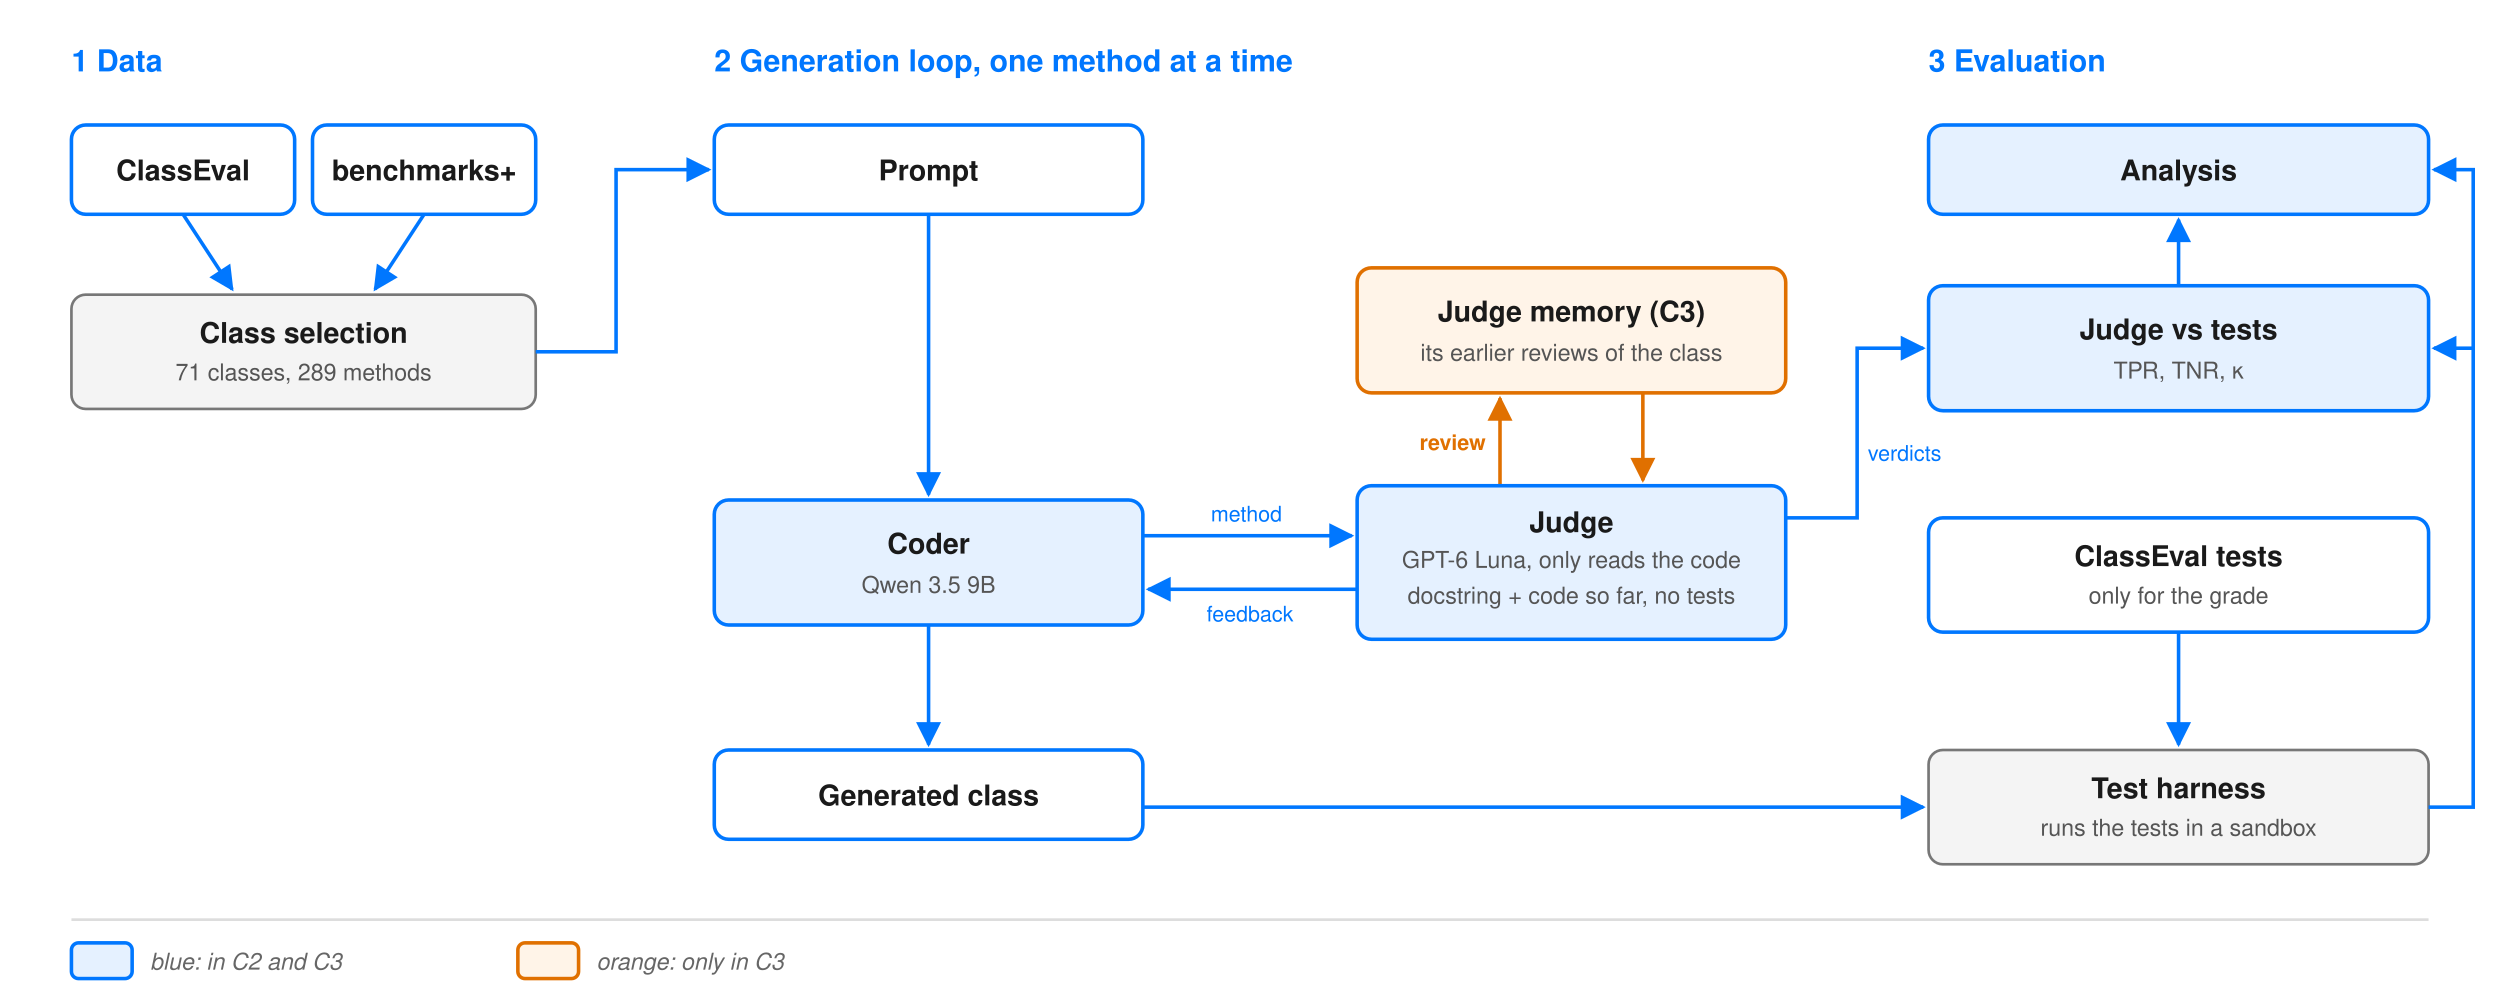
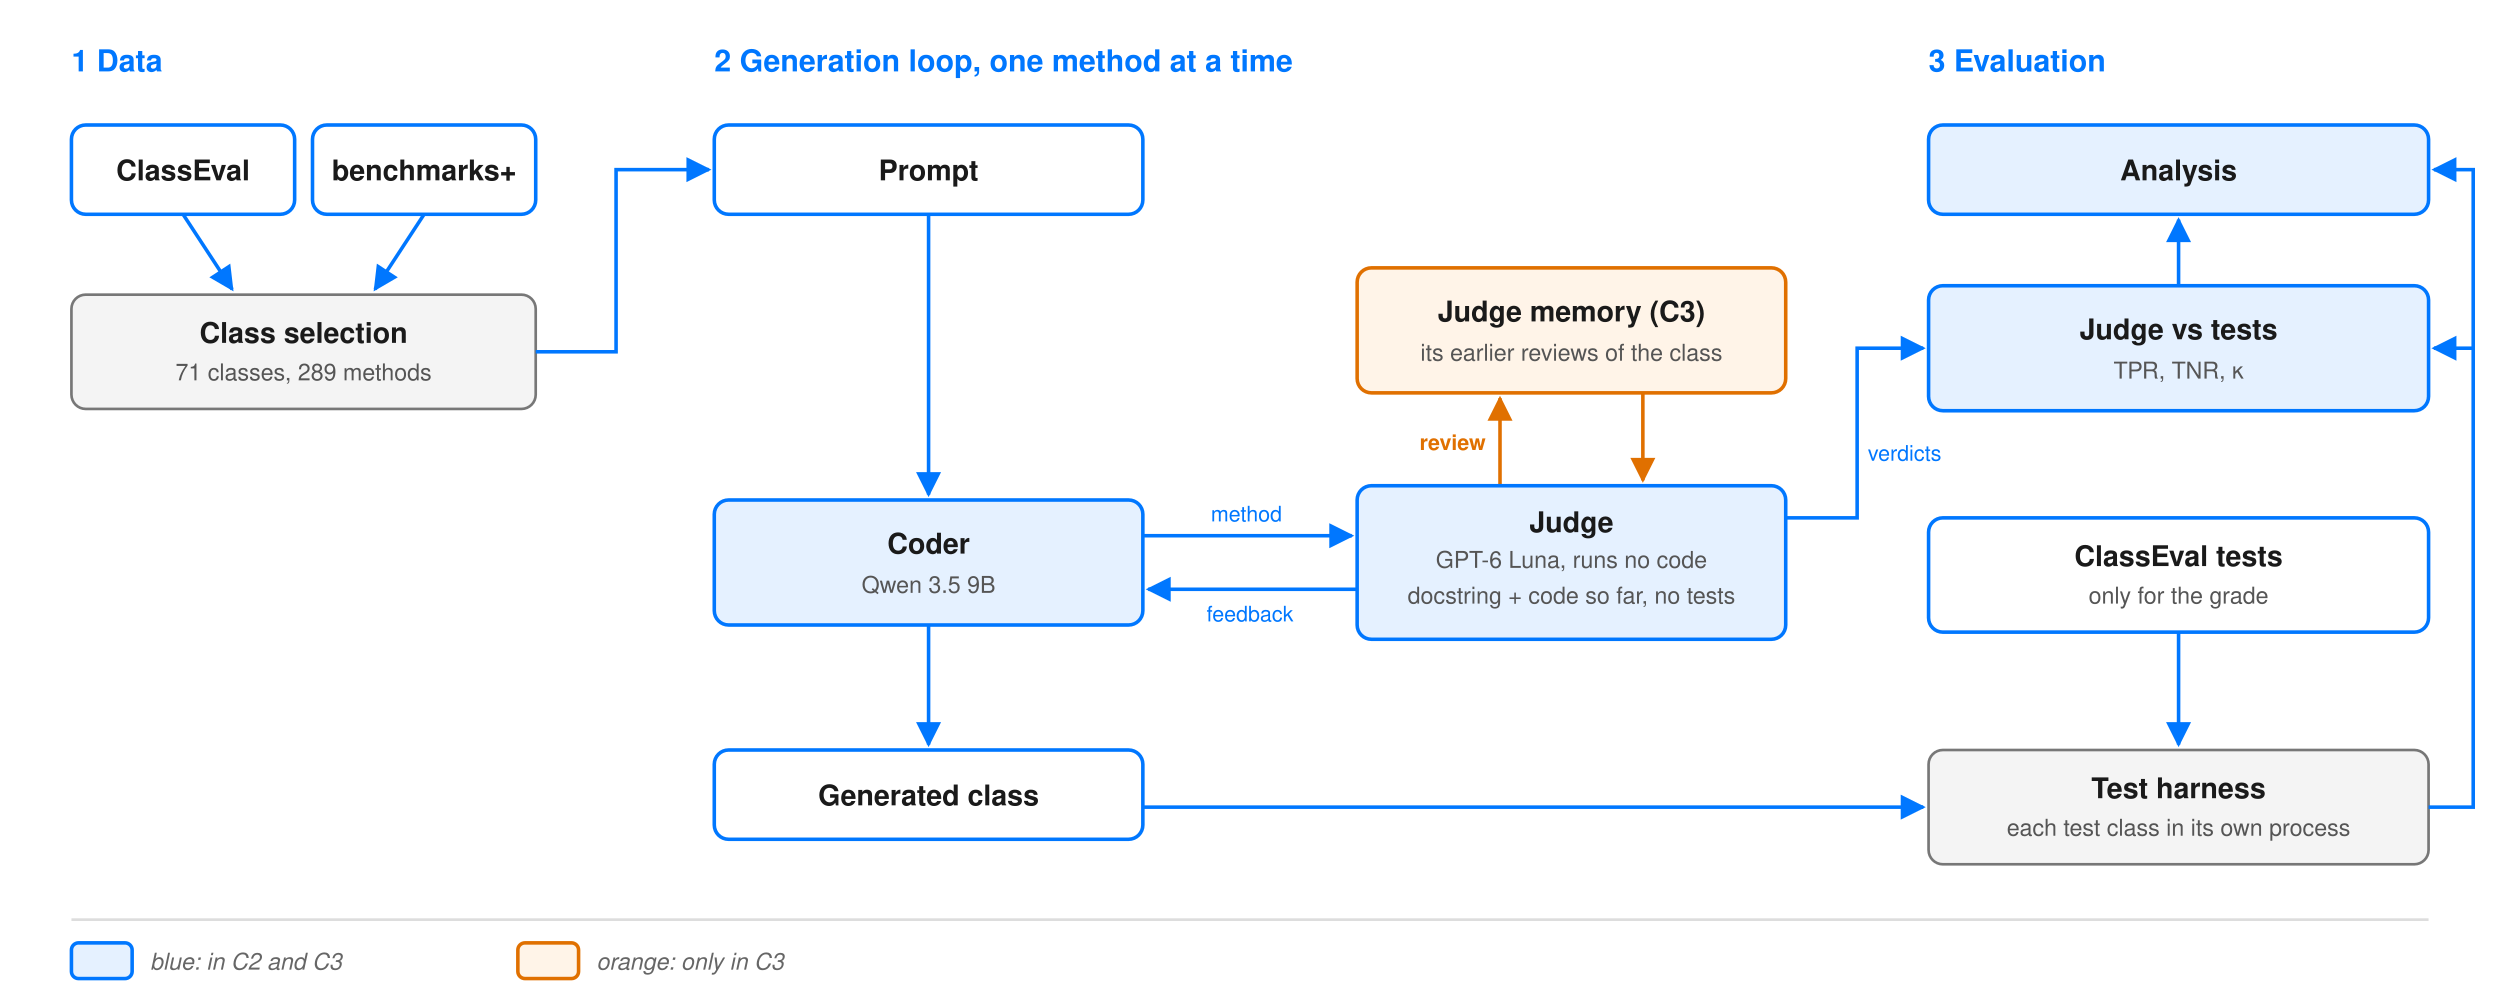
<svg xmlns="http://www.w3.org/2000/svg" viewBox="0 0 1400 560" width="1400" height="560" font-family="Helvetica, Arial, sans-serif">
  <defs>
    <marker id="ab" viewBox="0 0 10 10" refX="9" refY="5" markerWidth="7" markerHeight="7" orient="auto-start-reverse">
      <path d="M0,0 L10,5 L0,10 z" fill="#0077FF" />
    </marker>
    <marker id="ao" viewBox="0 0 10 10" refX="9" refY="5" markerWidth="7" markerHeight="7" orient="auto-start-reverse">
      <path d="M0,0 L10,5 L0,10 z" fill="#E07000" />
    </marker>
    <style>
      .box { fill: #E5F1FF; stroke: #0077FF; stroke-width: 2; }
      .data { fill: #FFFFFF; stroke: #0077FF; stroke-width: 2; }
      .script { fill: #F4F4F4; stroke: #777777; stroke-width: 1.5; }
      .memo { fill: #FFF4E8; stroke: #E07000; stroke-width: 2; stroke-dasharray: 6 4; }
      .new { fill: #FFF4E8; stroke: #E07000; stroke-width: 2; }
      .t { font-size: 16px; font-weight: bold; fill: #1A1A1A; }
      .s { font-size: 13px; fill: #555555; }
      .so { font-size: 13px; font-weight: bold; fill: #E07000; }
      .i { font-size: 13px; fill: #666666; font-style: italic; }
      .h { font-size: 17px; font-weight: bold; fill: #0077FF; }
      .lab { font-size: 12px; fill: #0077FF; }
      .labo { font-size: 12px; fill: #E07000; font-weight: bold; }
      .ab { stroke: #0077FF; stroke-width: 2; fill: none; marker-end: url(#ab); }
      .bl { stroke: #0077FF; stroke-width: 2; fill: none; }
      .ao { stroke: #E07000; stroke-width: 2; fill: none; marker-end: url(#ao); }
      .aod { stroke: #E07000; stroke-width: 2; fill: none; stroke-dasharray: 6 4; marker-end: url(#ao); }
    </style>
  </defs>
  <rect x="0" y="0" width="1400" height="560" fill="#FFFFFF" />
  <text class="h" x="40" y="40">1  Data</text>
  <text class="h" x="400" y="40">2  Generation loop, one method at a time</text>
  <text class="h" x="1080" y="40">3  Evaluation</text>
  <rect class="data" x="40" y="70" width="125" height="50" rx="8" />
  <text class="t" x="102.5" y="101" text-anchor="middle">ClassEval</text>
  <rect class="data" x="175" y="70" width="125" height="50" rx="8" />
  <text class="t" x="237.5" y="101" text-anchor="middle">benchmarks+</text>
  <rect class="script" x="40" y="165" width="260" height="64" rx="8" />
  <text class="t" x="170" y="192" text-anchor="middle">Class selection</text>
  <text class="s" x="170" y="213" text-anchor="middle">71 classes, 289 methods</text>
  <path class="ab" d="M102.5,120 L130,162" />
  <path class="ab" d="M237.5,120 L210,162" />
  <path class="ab" d="M300,197 L345,197 L345,95 L397,95" />
  <rect class="data" x="400" y="70" width="240" height="50" rx="8" />
  <text class="t" x="520" y="101" text-anchor="middle">Prompt</text>
  <rect class="box" x="400" y="280" width="240" height="70" rx="8" />
  <text class="t" x="520" y="310" text-anchor="middle">Coder</text>
  <text class="s" x="520" y="332" text-anchor="middle">Qwen 3.5 9B</text>
  <rect class="data" x="400" y="420" width="240" height="50" rx="8" />
  <text class="t" x="520" y="451" text-anchor="middle">Generated class</text>
  <path class="ab" d="M520,120 L520,277" />
  <path class="ab" d="M520,350 L520,417" />
  <rect class="new" x="760" y="150" width="240" height="70" rx="8" />
  <text class="t" x="880" y="180" text-anchor="middle">Judge memory (C3)</text>
  <text class="s" x="880" y="202" text-anchor="middle">its earlier reviews of the class</text>
  <path class="ao" d="M840,272 L840,223" />
  <text class="labo" x="832" y="252" text-anchor="end">review</text>
  <path class="ao" d="M920,220 L920,269" />
  <rect class="box" x="760" y="272" width="240" height="86" rx="8" />
  <text class="t" x="880" y="298" text-anchor="middle">Judge</text>
-   <text class="s" x="880" y="318" text-anchor="middle">GPT-6 Luna, only reads the code</text>
+   <text class="s" x="880" y="318" text-anchor="middle">GPT-6 Luna, runs no code</text>
  <text class="s" x="880" y="338" text-anchor="middle">docstring + code so far, no tests</text>
  <path class="ab" d="M640,300 L757,300" />
  <text class="lab" x="698" y="292" text-anchor="middle">method</text>
  <path class="ab" d="M760,330 L643,330" />
  <text class="lab" x="700" y="348" text-anchor="middle">feedback</text>
  <rect class="box" x="1080" y="70" width="280" height="50" rx="8" />
  <text class="t" x="1220" y="101" text-anchor="middle">Analysis</text>
  <rect class="box" x="1080" y="160" width="280" height="70" rx="8" />
  <text class="t" x="1220" y="190" text-anchor="middle">Judge vs tests</text>
  <text class="s" x="1220" y="212" text-anchor="middle">TPR, TNR, κ</text>
  <rect class="data" x="1080" y="290" width="280" height="64" rx="8" />
  <text class="t" x="1220" y="317" text-anchor="middle">ClassEval tests</text>
  <text class="s" x="1220" y="338" text-anchor="middle">only for the grade</text>
  <rect class="script" x="1080" y="420" width="280" height="64" rx="8" />
  <text class="t" x="1220" y="447" text-anchor="middle">Test harness</text>
-   <text class="s" x="1220" y="468" text-anchor="middle">runs the tests in a sandbox</text>
+   <text class="s" x="1220" y="468" text-anchor="middle">each test class in its own process</text>
  <path class="ab" d="M1000,290 L1040,290 L1040,195 L1077,195" />
  <text class="lab" x="1046" y="258">verdicts</text>
  <path class="ab" d="M1220,354 L1220,417" />
  <path class="ab" d="M640,452 L1077,452" />
  <path class="ab" d="M1220,160 L1220,123" />
  <path class="ab" d="M1360,452 L1385,452 L1385,95 L1363,95" />
  <path class="ab" d="M1385,195 L1363,195" />
  <line x1="40" y1="515" x2="1360" y2="515" stroke="#DDDDDD" stroke-width="1.5" />
  <rect class="box" x="40" y="528" width="34" height="20" rx="4" />
  <text class="i" x="84" y="543">blue: in C2 and C3</text>
  <rect class="new" x="290" y="528" width="34" height="20" rx="4" />
  <text class="i" x="334" y="543">orange: only in C3</text>
</svg>
